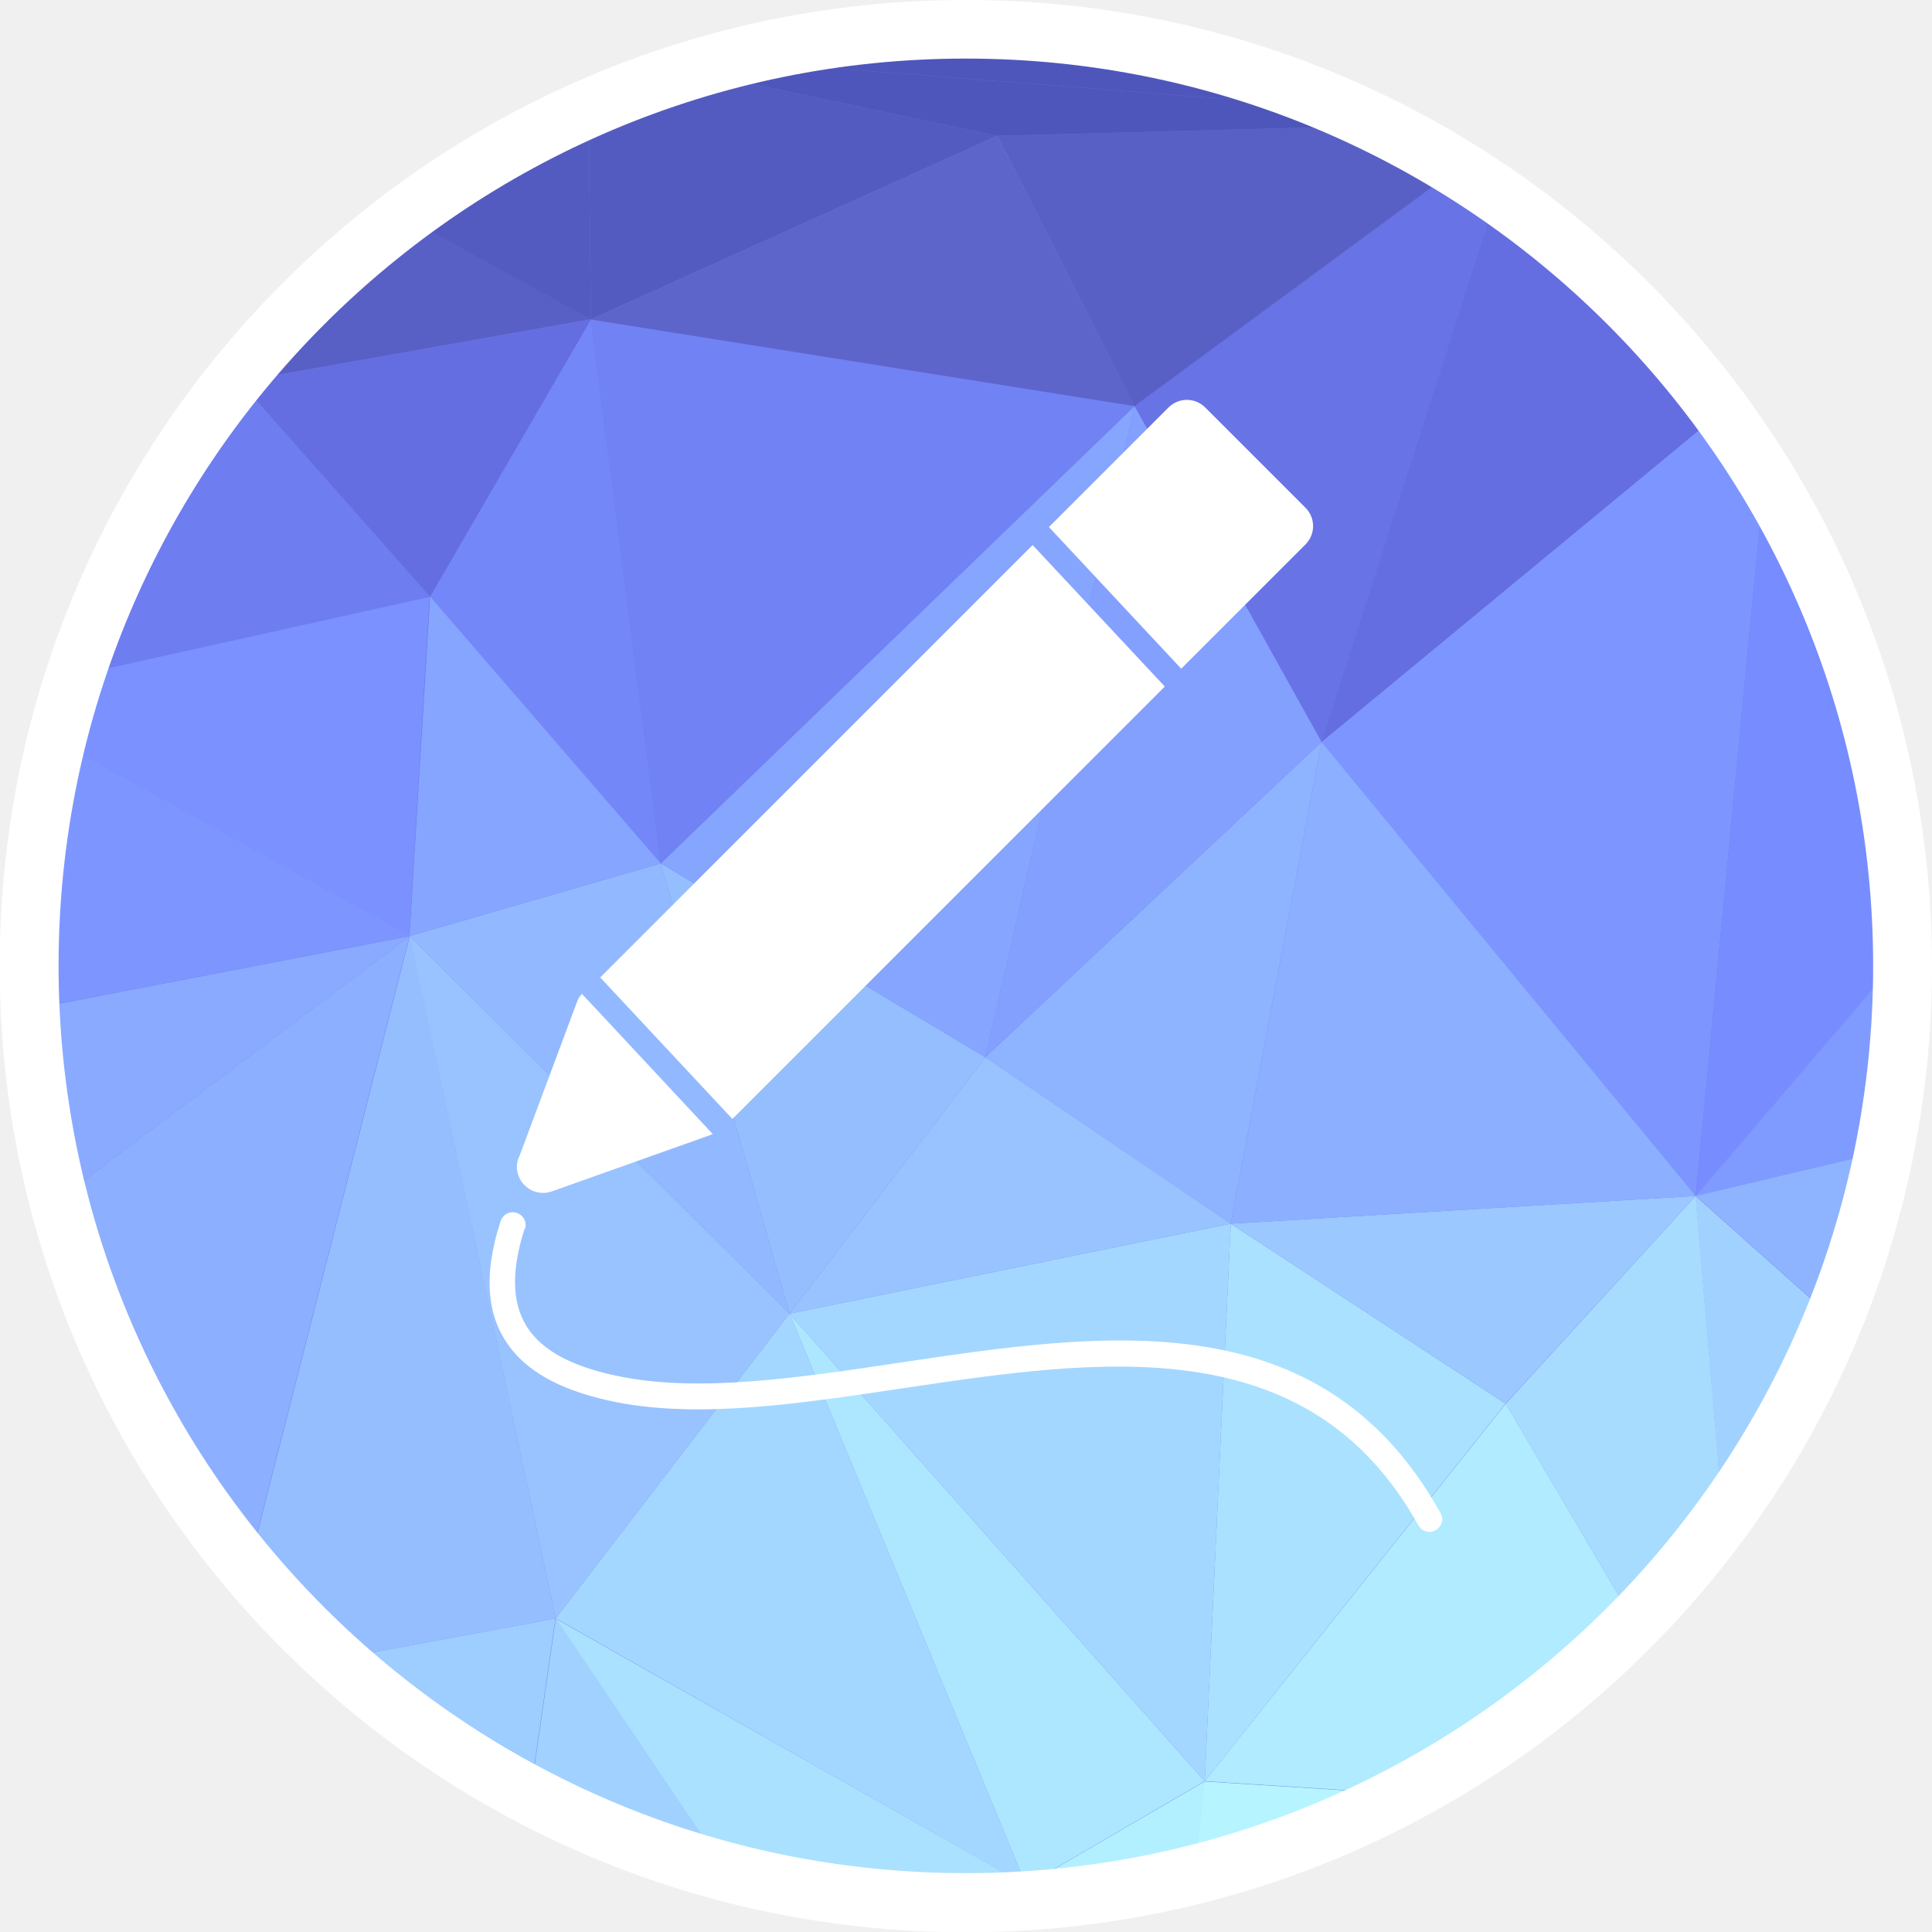
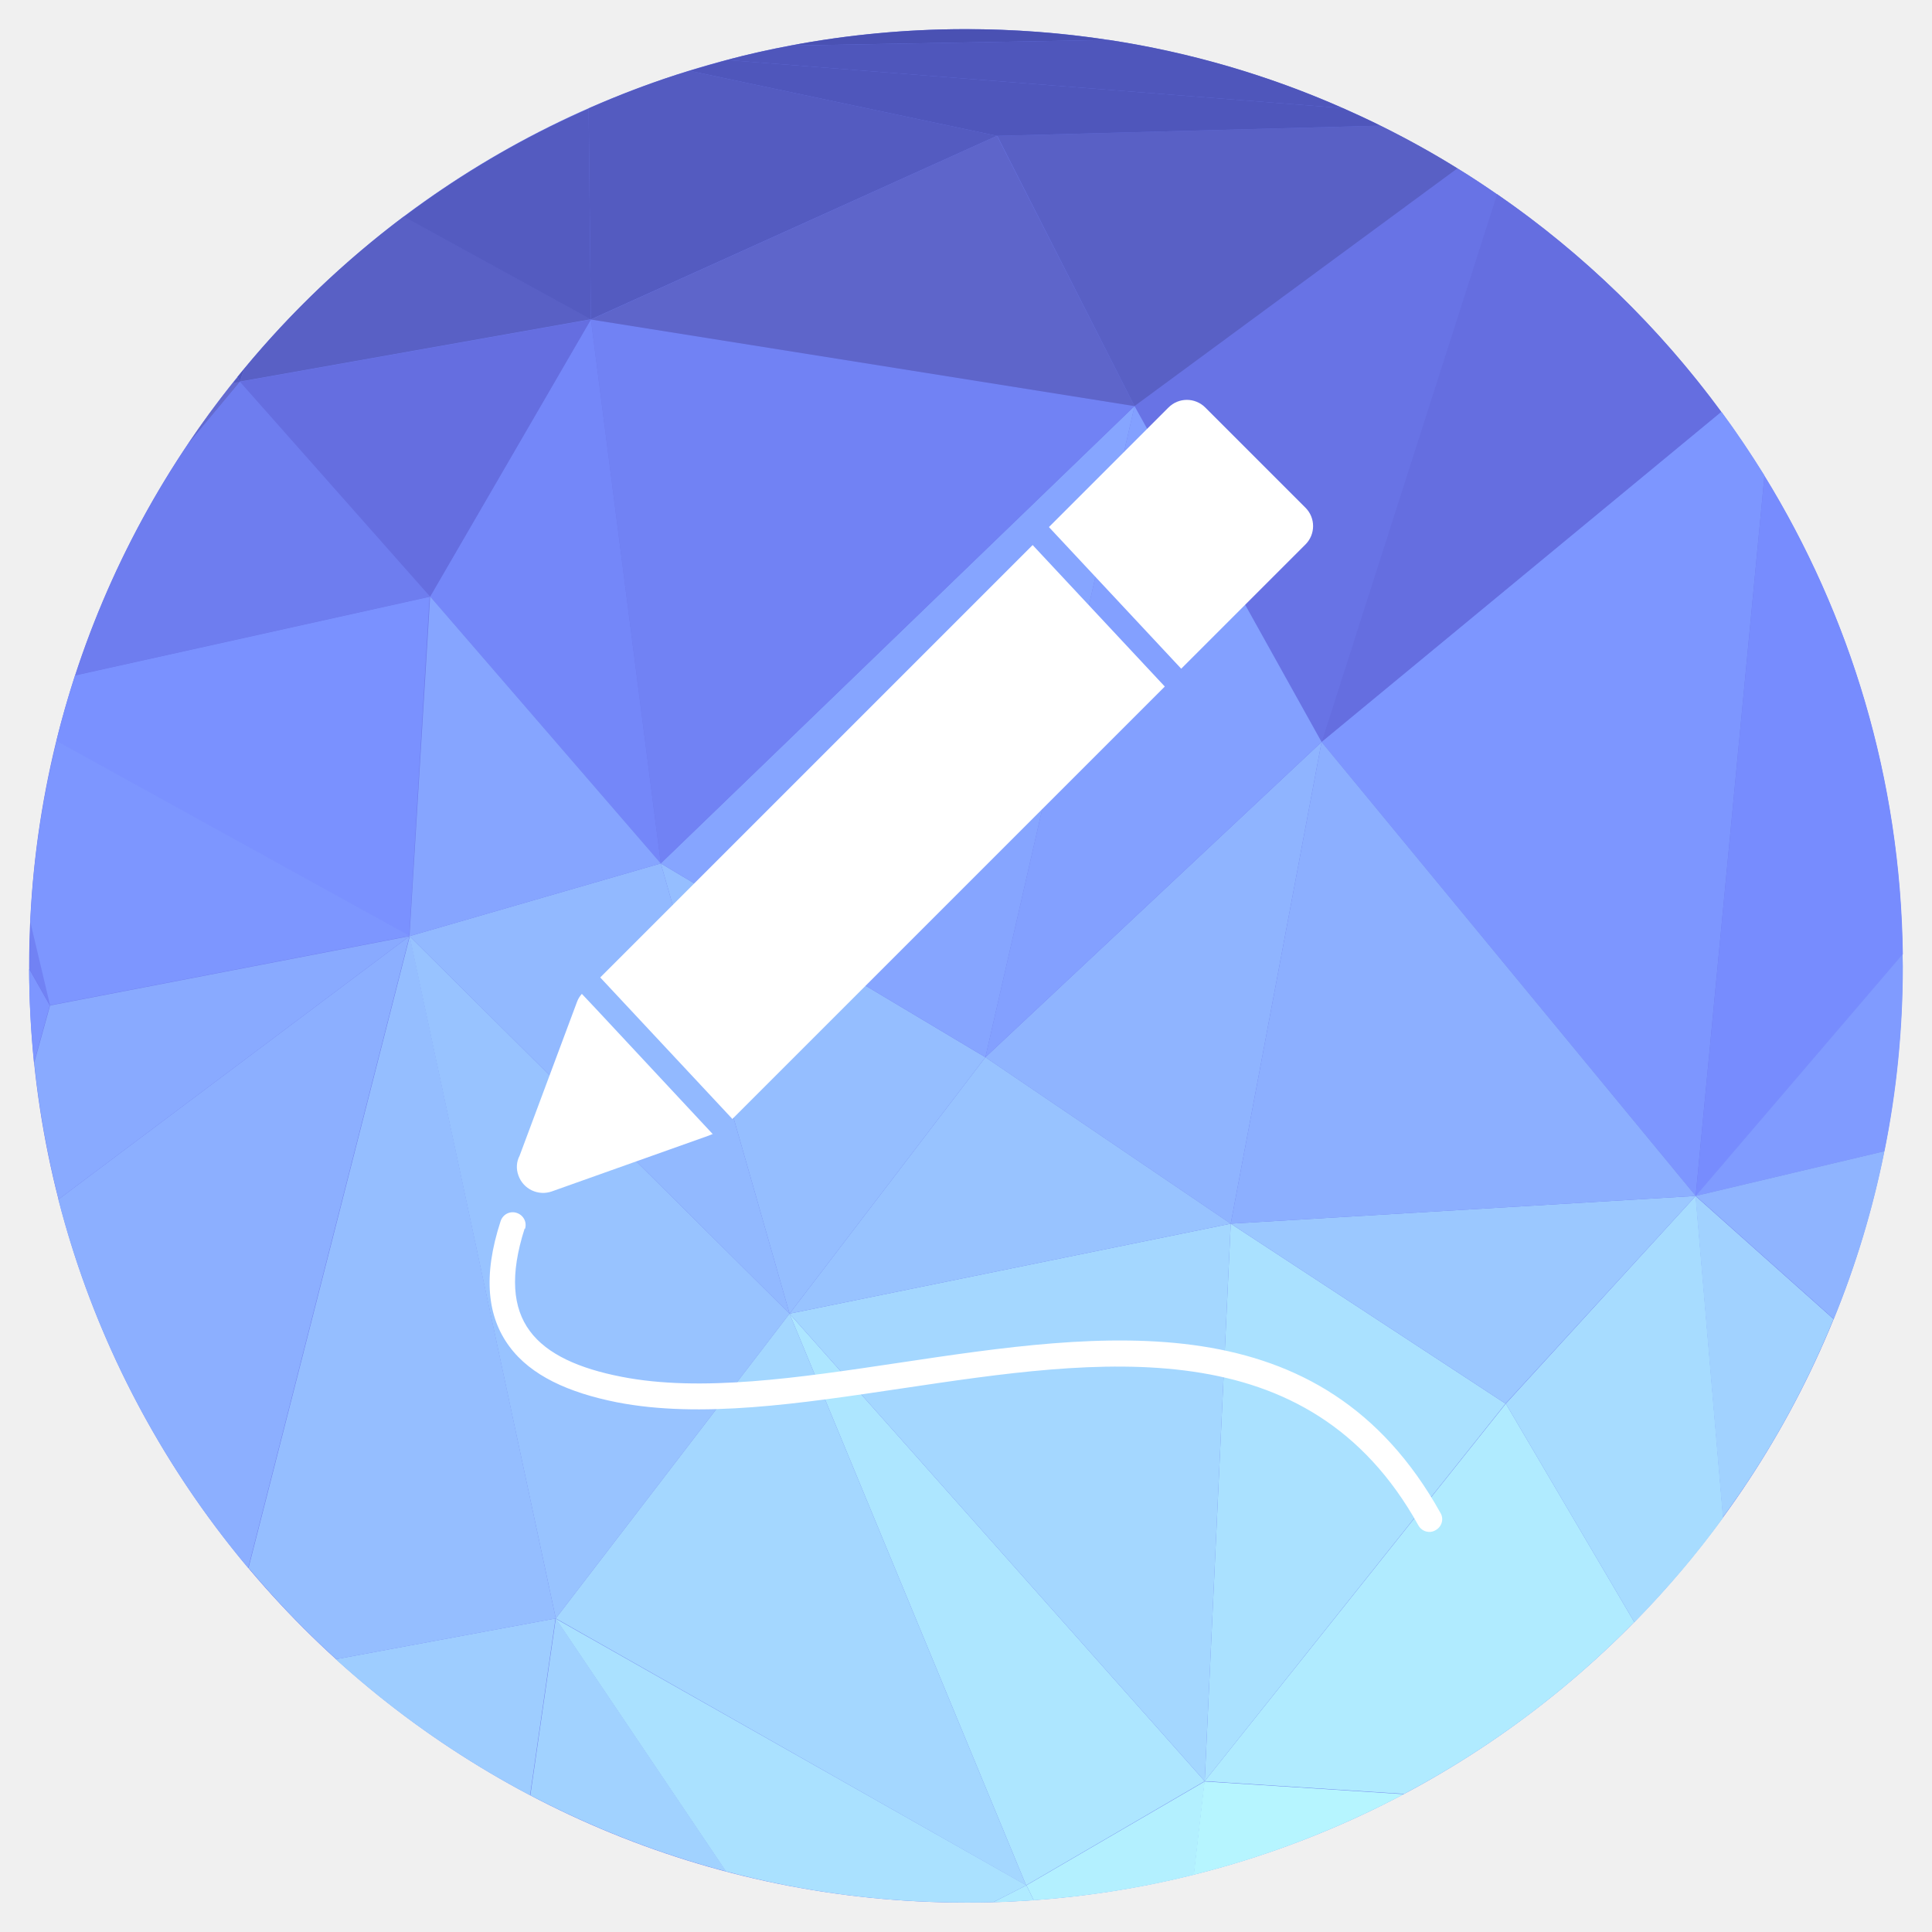
<svg xmlns="http://www.w3.org/2000/svg" xml:space="preserve" width="6.827in" height="6.827in" style="shape-rendering:geometricPrecision; text-rendering:geometricPrecision; image-rendering:optimizeQuality; fill-rule:evenodd; clip-rule:evenodd" viewBox="0 0 6.827 6.827">
  <defs>
    <style type="text/css">
   
    .fil31 {fill:#4a51b3}
    .fil1 {fill:#4f56bb}
    .fil7 {fill:#545bc0}
    .fil16 {fill:#5960c5}
    .fil24 {fill:#5e65ca}
    .fil8 {fill:#636acf}
    .fil17 {fill:#656ee0}
    .fil15 {fill:#6873e5}
    .fil0 {fill:#6b78ea}
    .fil9 {fill:#6e7def}
    .fil3 {fill:#7182f4}
    .fil13 {fill:#7487f9}
    .fil32 {fill:#778cfe}
    .fil6 {fill:#7a91ff}
    .fil2 {fill:#7d96ff}
    .fil33 {fill:#809bff}
    .fil21 {fill:#83a0ff}
    .fil14 {fill:#86a5ff}
    .fil11 {fill:#89aaff}
    .fil10 {fill:#8cafff}
    .fil19 {fill:#8fb4ff}
    .fil12 {fill:#92b9ff}
    .fil5 {fill:#95beff}
    .fil18 {fill:#98c3ff}
    .fil29 {fill:#9bc8ff}
    .fil4 {fill:#9ecdff}
    .fil20 {fill:#a1d2ff}
    .fil22 {fill:#a4d7ff}
    .fil28 {fill:#a7dcff}
    .fil23 {fill:#aae1ff}
    .fil26 {fill:#ade6ff}
    .fil25 {fill:#b0ebff}
    .fil27 {fill:#b3f0ff}
    .fil30 {fill:#b6f5ff}
    .fil34 {fill:white;fill-rule:nonzero}
   
  </style>
  </defs>
  <g id="Layer_x0020_1">
    <g id="_507216584">
      <path id="_507220472" class="fil0" d="M3.413 0.103c1.828,0 3.31,1.482 3.31,3.31 0,1.828 -1.482,3.31 -3.31,3.31 -1.828,0 -3.31,-1.482 -3.31,-3.31 0,-1.828 1.482,-3.31 3.31,-3.31z" />
      <g>
        <path id="_507220544" class="fil1" d="M0.848 1.349l-0.009 -0.017c0.008,-0.009 0.015,-0.019 0.023,-0.028l-0.014 0.045z" />
        <path id="_507220808" class="fil2" d="M0.103 3.424l0.073 0.129 -0.056 0.202c-0.011,-0.109 -0.017,-0.22 -0.017,-0.331z" />
        <path id="_507220688" class="fil3" d="M0.177 3.553l-0.073 -0.129c-1.1811e-005,-0.003 -0,-0.007 -0,-0.01 0,-0.052 0.001,-0.104 0.004,-0.155l0.07 0.295z" />
        <path id="_507220208" class="fil4" d="M1.187 5.863l0.776 -0.144 -0.09 0.625c-0.249,-0.131 -0.48,-0.293 -0.687,-0.481z" />
        <path id="_507220712" class="fil5" d="M0.878 5.541l0.57 -2.233 0.516 2.411 -0.776 0.144c-0.11,-0.1 -0.214,-0.208 -0.31,-0.323z" />
        <path id="_507220400" class="fil6" d="M1.447 3.308l-1.248 -0.689c0.019,-0.079 0.042,-0.156 0.066,-0.232l1.253 -0.278 -0.072 1.2z" />
        <path id="_507220088" class="fil7" d="M0.839 1.333l0.009 0.017 -0.025 0.004c0.005,-0.007 0.011,-0.014 0.017,-0.021z" />
        <path id="_507219872" class="fil8" d="M0.823 1.353l0.025 -0.004 -0.185 0.222c0.05,-0.075 0.104,-0.148 0.16,-0.218z" />
        <path id="_507219992" class="fil9" d="M0.663 1.571l0.185 -0.222 0.671 0.759 -1.253 0.278c0.095,-0.292 0.229,-0.565 0.397,-0.815z" />
        <path id="_507219728" class="fil2" d="M0.177 3.553l0 0 -0.07 -0.295c0.01,-0.219 0.042,-0.433 0.093,-0.64l1.248 0.689 -1.27 0.245z" />
        <path id="_507220136" class="fil10" d="M0.207 4.238l1.24 -0.93 -0.57 2.233c-0.313,-0.373 -0.546,-0.816 -0.671,-1.303z" />
        <path id="_507219440" class="fil11" d="M0.121 3.755l0.056 -0.202 1.27 -0.245 -1.24 0.93c-0.04,-0.157 -0.069,-0.318 -0.086,-0.483z" />
        <polygon id="_507219944" class="fil12" points="2.79,4.642 1.447,3.308 2.335,3.051 " />
        <polygon id="_507219968" class="fil13" points="2.335,3.051 1.52,2.108 2.088,1.129 " />
        <polygon id="_507219464" class="fil14" points="1.447,3.308 1.52,2.108 2.335,3.051 " />
        <path id="_507219632" class="fil15" d="M4.67 2.622l-0.661 -1.187 1.141 -0.84c0.048,0.029 0.094,0.06 0.14,0.092l-0.62 1.936z" />
        <path id="_507220112" class="fil16" d="M0.848 1.349l0.014 -0.045c0.166,-0.201 0.356,-0.382 0.565,-0.539l0.661 0.363 -1.239 0.22z" />
        <polygon id="_507218720" class="fil17" points="1.52,2.108 1.52,2.108 0.848,1.349 2.088,1.129 " />
        <path id="_507219248" class="fil7" d="M2.088 1.129l-0.661 -0.363c0.201,-0.151 0.42,-0.28 0.653,-0.382l0.008 0.746z" />
        <polygon id="_507218888" class="fil18" points="1.964,5.719 1.964,5.719 1.447,3.308 2.79,4.642 " />
        <polygon id="_507218912" class="fil19" points="4.349,4.324 3.482,3.736 4.67,2.622 " />
        <path id="_507219224" class="fil20" d="M1.874 6.344l0.09 -0.625 0.602 0.894c-0.243,-0.064 -0.474,-0.155 -0.692,-0.269z" />
        <polygon id="_507219176" class="fil21" points="3.482,3.736 4.009,1.435 4.67,2.622 " />
        <path id="_507219416" class="fil7" d="M2.088 1.129l0 0 -0.008 -0.746c0.116,-0.051 0.234,-0.096 0.356,-0.133l1.087 0.23 -1.436 0.649z" />
        <polygon id="_507219128" class="fil5" points="2.79,4.642 2.79,4.642 2.335,3.051 3.482,3.736 " />
        <polygon id="_507219080" class="fil22" points="3.626,6.662 1.964,5.719 2.79,4.642 " />
        <path id="_507218960" class="fil23" d="M2.566 6.614l-0.602 -0.894 1.663 0.942 -0.118 0.06c-0.032,0.001 -0.064,0.001 -0.096,0.001 -0.293,0 -0.577,-0.038 -0.847,-0.11z" />
        <polygon id="_507218240" class="fil14" points="3.482,3.736 3.482,3.736 2.335,3.051 4.009,1.435 " />
        <polygon id="_507217928" class="fil3" points="2.335,3.051 2.335,3.051 2.088,1.129 4.009,1.435 " />
        <polygon id="_507217976" class="fil24" points="4.009,1.435 2.088,1.129 3.523,0.48 " />
        <path id="_507218576" class="fil25" d="M3.509 6.722l0.118 -0.06 0.026 0.053c-0.048,0.003 -0.095,0.006 -0.144,0.007z" />
        <polygon id="_507218048" class="fil26" points="3.626,6.662 3.626,6.662 2.79,4.642 4.257,6.294 " />
        <polygon id="_507218072" class="fil22" points="4.257,6.294 4.257,6.294 2.79,4.642 4.349,4.324 " />
        <path id="_507218024" class="fil27" d="M3.653 6.715l-0.026 -0.053 0.63 -0.367 -0.038 0.33c-0.183,0.046 -0.372,0.076 -0.566,0.09z" />
        <polygon id="_507218456" class="fil18" points="2.79,4.642 3.482,3.736 4.349,4.324 " />
        <path id="_507218144" class="fil16" d="M4.009 1.435l0 0 -0.485 -0.955 1.354 -0.036c0.093,0.046 0.184,0.096 0.272,0.151l-1.141 0.84z" />
        <polygon id="_507218384" class="fil23" points="4.257,6.294 4.349,4.324 5.32,4.96 " />
        <path id="_507218360" class="fil1" d="M3.523 0.48l0 0 -1.087 -0.23c0.044,-0.013 0.088,-0.026 0.132,-0.038l2.177 0.17c0.045,0.02 0.089,0.04 0.133,0.062l-1.354 0.036z" />
        <path id="_507217760" class="fil28" d="M5.775 5.732l-0.454 -0.772 0.671 -0.734 0.097 1.137c-0.095,0.131 -0.2,0.254 -0.313,0.369z" />
        <polygon id="_507217712" class="fil29" points="5.32,4.96 5.32,4.96 4.349,4.324 5.992,4.226 " />
        <path id="_507217616" class="fil2" d="M5.992 4.226l-1.322 -1.604 1.413 -1.167c0.054,0.073 0.104,0.148 0.152,0.225l-0.243 2.545z" />
        <path id="_507217496" class="fil17" d="M4.67 2.622l0.62 -1.936c0.305,0.21 0.573,0.471 0.792,0.769l-1.413 1.167z" />
        <path id="_507217208" class="fil25" d="M4.962 6.339l-0.705 -0.045 1.064 -1.334 0.454 0.772c-0.237,0.242 -0.511,0.447 -0.813,0.607z" />
        <polygon id="_507217136" class="fil10" points="4.349,4.324 4.67,2.622 5.992,4.226 " />
        <path id="_507217352" class="fil30" d="M4.218 6.625l0.038 -0.33 0.705 0.045c-0.233,0.123 -0.482,0.22 -0.743,0.285z" />
        <path id="_507217544" class="fil31" d="M3.917 0.141l-1.124 0.02c0.201,-0.038 0.408,-0.058 0.619,-0.058 0.171,0 0.34,0.013 0.504,0.038z" />
        <path id="_507217304" class="fil1" d="M4.745 0.382l-2.177 -0.17c0.074,-0.02 0.15,-0.037 0.226,-0.051l1.124 -0.02c0.29,0.044 0.567,0.126 0.827,0.241z" />
        <path id="_507217280" class="fil32" d="M5.992 4.226l0.243 -2.545c0.303,0.493 0.481,1.071 0.489,1.691l-0.731 0.854z" />
        <path id="_507217088" class="fil33" d="M5.992 4.226l0.731 -0.854c0,0.014 0.001,0.028 0.001,0.042 0,0.224 -0.022,0.443 -0.065,0.654l-0.667 0.158z" />
        <path id="_507216896" class="fil20" d="M6.088 5.363l-0.097 -1.137 0.488 0.435c-0.102,0.251 -0.234,0.487 -0.392,0.702z" />
        <path id="_507216488" class="fil19" d="M6.48 4.661l-0.488 -0.435 0.667 -0.158c-0.041,0.205 -0.101,0.403 -0.179,0.593z" />
      </g>
-       <path id="_507216680" class="fil34" d="M3.413 0c0.943,0 1.796,0.382 2.414,1 0.618,0.618 1,1.471 1,2.414 0,0.943 -0.382,1.796 -1,2.414 -0.618,0.618 -1.471,1 -2.414,1 -0.943,0 -1.796,-0.382 -2.414,-1 -0.618,-0.618 -1,-1.471 -1,-2.414 0,-0.943 0.382,-1.796 1,-2.414 0.618,-0.618 1.471,-1 2.414,-1zm2.267 1.146c-0.58,-0.58 -1.382,-0.939 -2.267,-0.939 -0.885,0 -1.687,0.359 -2.267,0.939 -0.58,0.58 -0.939,1.382 -0.939,2.267 0,0.885 0.359,1.687 0.939,2.267 0.58,0.58 1.382,0.939 2.267,0.939 0.885,0 1.687,-0.359 2.267,-0.939 0.58,-0.58 0.939,-1.382 0.939,-2.267 0,-0.885 -0.359,-1.687 -0.939,-2.267z" />
    </g>
    <g id="_507215984">
      <path id="_507216536" class="fil34" d="M3.707 1.862l0.422 -0.422 -7.87402e-006 -7.87402e-006c0.036,-0.036 0.094,-0.036 0.13,0l0.001 0.001 0.353 0.353 7.87402e-006 -1.1811e-005c0.036,0.036 0.036,0.094 0,0.13l-0.001 0.001 -0.438 0.438 -0.467 -0.5z" />
      <path id="_507216320" class="fil34" d="M2.519 4.007c-0.005,0.002 -0.01,0.004 -0.015,0.006l-0.554 0.197 5.51181e-005 0c-0.048,0.017 -0.101,-0.008 -0.118,-0.056 -0.009,-0.024 -0.007,-0.049 0.004,-0.07l0.203 -0.544 -0 -0c0.004,-0.011 0.01,-0.02 0.017,-0.028l0.05 0.053 -1.1811e-005 3.93701e-006 2.3622e-005 1.1811e-005 0.413 0.443z" />
      <polygon id="_507216152" class="fil34" points="2.121,3.454 3.649,1.926 4.116,2.426 2.588,3.954 " />
      <path id="_507215672" class="fil34" d="M1.855 4.343c0.008,-0.024 -0.005,-0.049 -0.029,-0.057 -0.024,-0.008 -0.049,0.005 -0.057,0.029 -0.064,0.196 -0.046,0.339 0.031,0.443 0.076,0.103 0.209,0.163 0.379,0.197 0.296,0.058 0.647,0.005 1.009,-0.049 0.698,-0.104 1.435,-0.215 1.824,0.484 0.012,0.022 0.04,0.03 0.061,0.017 0.022,-0.012 0.03,-0.04 0.017,-0.061 -0.42,-0.754 -1.188,-0.639 -1.916,-0.53 -0.354,0.053 -0.698,0.104 -0.978,0.049 -0.149,-0.029 -0.263,-0.079 -0.324,-0.162 -0.06,-0.081 -0.071,-0.197 -0.018,-0.362z" />
    </g>
  </g>
</svg>
